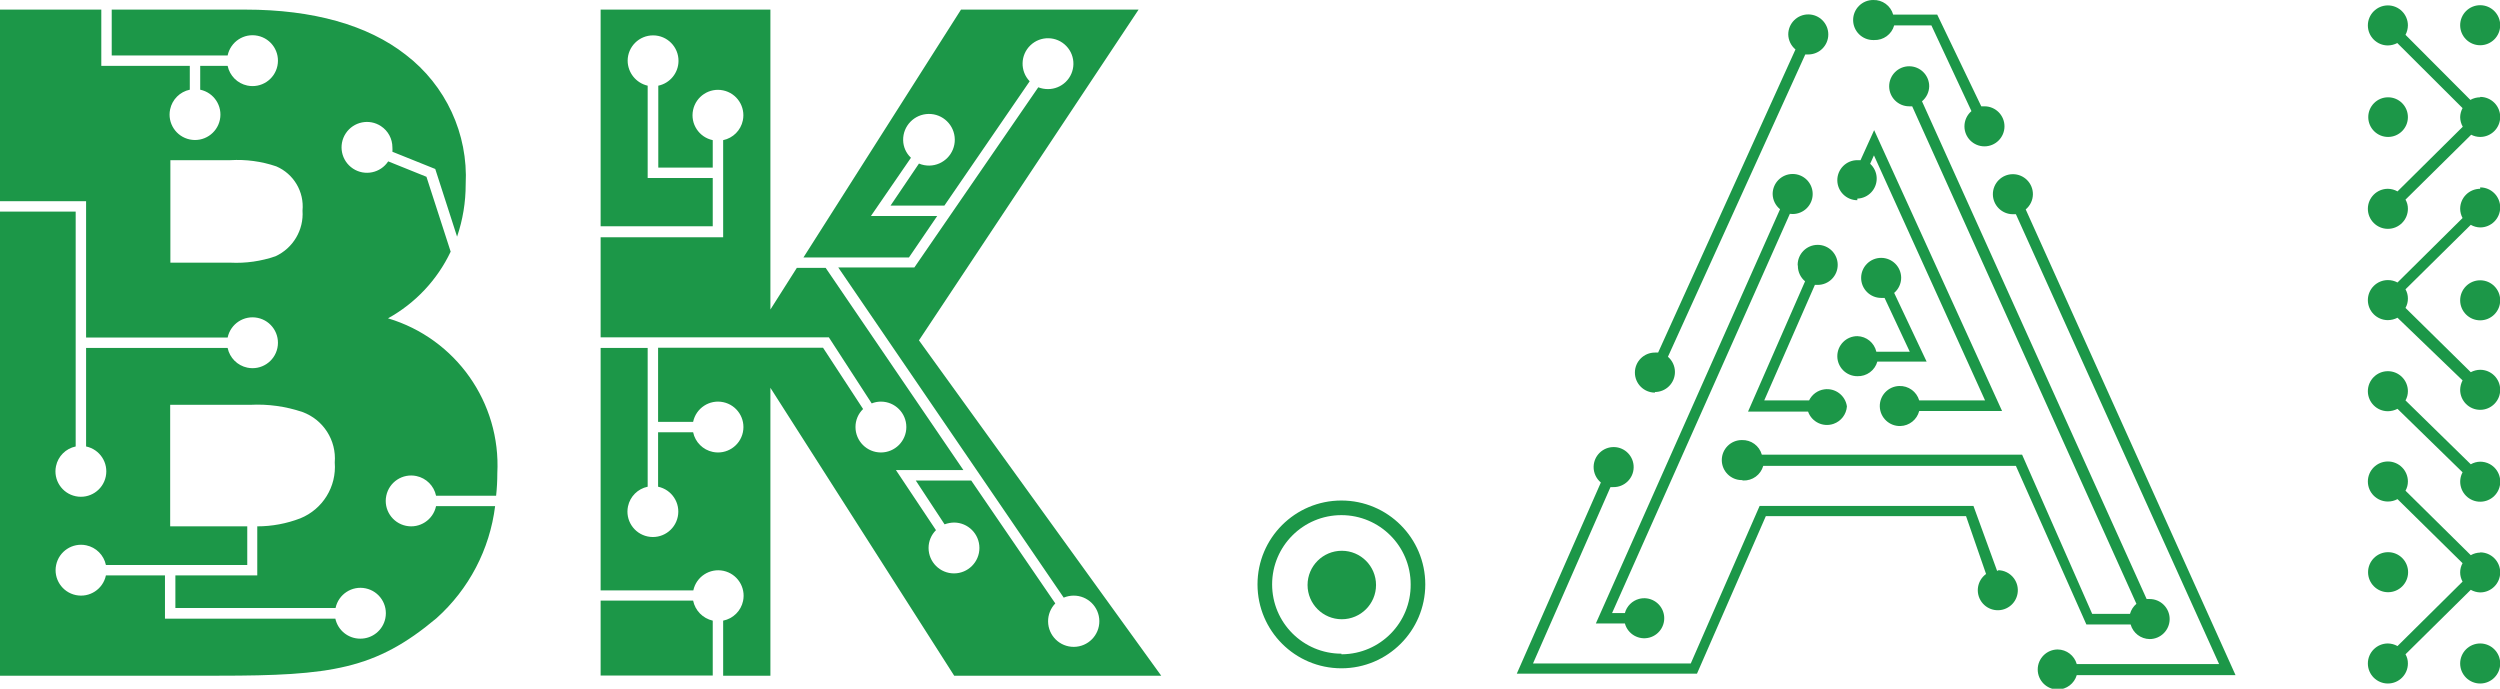
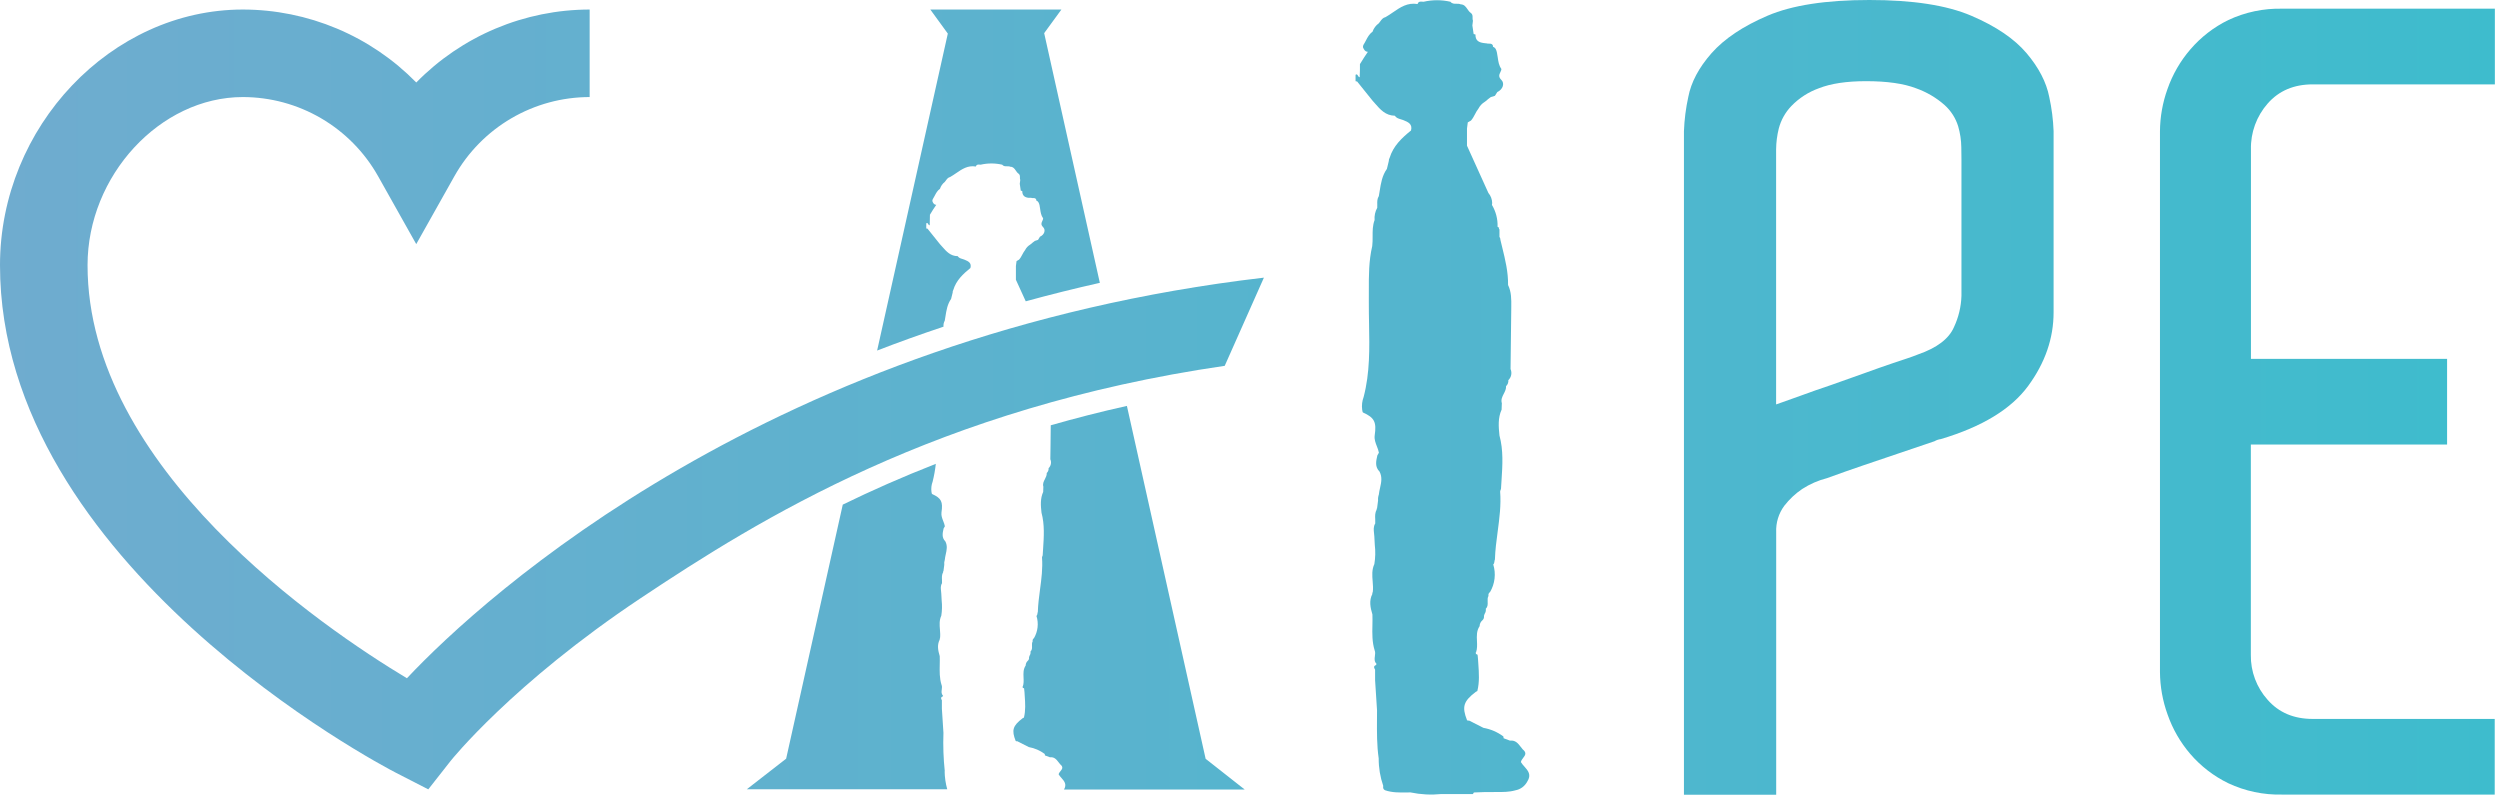
- <svg xmlns="http://www.w3.org/2000/svg" xmlns:xlink="http://www.w3.org/1999/xlink" viewBox="0 0 124.87 34.4" overflow="hidden">
+ <svg xmlns="http://www.w3.org/2000/svg" width="151" height="48" viewBox="0 0 151 48" fill="none">
+   <path fill-rule="evenodd" clip-rule="evenodd" d="M122.402 3.209C121.66 2.336 120.547 1.583 119.062 0.949C117.578 0.315 115.526 -0.001 112.908 3.87376e-06C110.287 3.87376e-06 108.238 0.316 106.76 0.949C105.282 1.582 104.155 2.335 103.38 3.209C102.611 4.082 102.142 4.966 101.972 5.86C101.823 6.539 101.736 7.23 101.71 7.924V48H107.282V32.152C107.257 31.577 107.43 31.011 107.772 30.548C108.077 30.155 108.442 29.812 108.854 29.534C109.317 29.235 109.825 29.014 110.358 28.878C111.058 28.622 111.8 28.36 112.585 28.093C113.241 27.876 113.951 27.636 114.714 27.372C115.478 27.108 116.187 26.868 116.843 26.651C116.961 26.582 117.092 26.538 117.227 26.521C119.716 25.779 121.474 24.71 122.5 23.312C123.526 21.915 124.038 20.431 124.037 18.86V7.924C124.011 7.23 123.924 6.539 123.775 5.86C123.601 4.967 123.143 4.084 122.402 3.209ZM118.472 9.626V17.869C118.452 18.527 118.296 19.174 118.015 19.769C117.71 20.466 116.99 21.012 115.854 21.406C115.635 21.494 115.396 21.581 115.133 21.667L114.347 21.929C113.825 22.105 113.235 22.313 112.58 22.551C111.924 22.79 111.269 23.022 110.616 23.249C109.96 23.468 109.338 23.686 108.748 23.904C108.323 24.062 107.948 24.193 107.625 24.305C107.501 24.348 107.385 24.388 107.277 24.427V9.03C107.281 8.6 107.336 8.172 107.44 7.755C107.573 7.25 107.832 6.787 108.193 6.41C108.659 5.926 109.23 5.556 109.863 5.33C110.584 5.046 111.533 4.903 112.71 4.903C113.977 4.903 114.981 5.046 115.723 5.33C116.359 5.554 116.947 5.898 117.452 6.344C117.835 6.688 118.118 7.129 118.271 7.62C118.393 8.035 118.458 8.465 118.463 8.898L118.472 9.626Z" fill="url(#paint0_linear_2026_149)" />
+   <path d="M24.578 40.966C19.496 37.913 5.288 28.285 5.288 16.017C5.288 10.608 9.672 5.862 14.668 5.862C16.331 5.863 17.963 6.306 19.398 7.146C20.834 7.986 22.02 9.192 22.836 10.641L25.141 14.745L27.447 10.641C28.263 9.192 29.449 7.986 30.884 7.146C32.319 6.307 33.952 5.863 35.615 5.862V0.576C33.664 0.578 31.733 0.968 29.935 1.725C28.137 2.481 26.508 3.589 25.143 4.982C23.777 3.589 22.148 2.481 20.349 1.725C18.55 0.968 16.619 0.578 14.668 0.576C6.725 0.576 0 7.645 0 16.017C0 34.097 22.949 46.182 23.925 46.68L25.868 47.677L27.213 45.965C27.249 45.919 30.95 41.291 38.699 36.128C45.848 31.367 56.639 24.619 73.973 22.096L76.34 16.77C46.669 20.234 29.278 35.959 24.578 40.966Z" fill="url(#paint1_linear_2026_149)" />
+   <path d="M136.972 6.248C136.295 7.015 135.932 8.008 135.957 9.031V21.675H147.804V26.849H135.951V39.554C135.934 40.555 136.297 41.525 136.966 42.27C137.642 43.039 138.548 43.423 139.685 43.423H150.681V47.992H137.848C136.72 48.02 135.602 47.785 134.581 47.304C133.706 46.877 132.926 46.276 132.291 45.537C131.69 44.835 131.225 44.027 130.921 43.154C130.625 42.335 130.47 41.472 130.462 40.601V7.924C130.469 7.056 130.622 6.196 130.915 5.38C131.222 4.5 131.692 3.686 132.301 2.98C132.936 2.241 133.715 1.638 134.591 1.21C135.612 0.732 136.73 0.497 137.857 0.525H150.69V5.096H139.69C138.554 5.096 137.648 5.48 136.972 6.248Z" fill="url(#paint2_linear_2026_149)" />
+   <path d="M91.973 45.262C91.932 45.215 91.893 45.165 91.855 45.114C91.694 44.905 91.533 44.695 91.204 44.734L90.82 44.591C90.818 44.554 90.812 44.517 90.803 44.48C90.448 44.217 90.037 44.04 89.602 43.963L88.731 43.521C88.711 43.528 88.69 43.53 88.669 43.527C88.648 43.524 88.628 43.516 88.61 43.504C88.29 42.689 88.389 42.361 89.131 41.792C89.162 41.769 89.195 41.751 89.231 41.738C89.368 41.195 89.329 40.648 89.291 40.1C89.284 40 89.277 39.901 89.271 39.801C89.271 39.743 89.263 39.686 89.255 39.628C89.251 39.602 89.247 39.576 89.244 39.55C89.232 39.534 89.216 39.522 89.198 39.515C89.18 39.508 89.16 39.506 89.141 39.509C89.14 39.506 89.14 39.503 89.14 39.499C89.14 39.498 89.14 39.497 89.14 39.496C89.14 39.495 89.14 39.493 89.141 39.492C89.143 39.486 89.145 39.481 89.146 39.475C89.148 39.465 89.147 39.454 89.144 39.445C89.139 39.429 89.128 39.416 89.114 39.408H89.152C89.23 39.185 89.219 38.951 89.209 38.717C89.194 38.408 89.18 38.099 89.369 37.819C89.37 37.751 89.385 37.685 89.414 37.624C89.443 37.563 89.485 37.51 89.536 37.467C89.574 37.434 89.602 37.393 89.619 37.346C89.635 37.299 89.639 37.249 89.631 37.2L89.671 37.077C89.729 36.995 89.755 36.894 89.744 36.794C89.745 36.784 89.745 36.773 89.744 36.762C89.867 36.648 89.86 36.497 89.854 36.344C89.849 36.222 89.844 36.099 89.905 35.993C89.894 35.949 89.897 35.903 89.914 35.861C89.931 35.819 89.961 35.783 89.999 35.759C90.146 35.51 90.238 35.232 90.271 34.945C90.305 34.658 90.277 34.367 90.192 34.091C90.246 34.047 90.255 33.981 90.264 33.915C90.27 33.873 90.275 33.83 90.293 33.793C90.31 33.23 90.384 32.67 90.459 32.111C90.565 31.309 90.672 30.507 90.609 29.691C90.609 29.662 90.621 29.632 90.634 29.6C90.647 29.568 90.66 29.535 90.662 29.499C90.671 29.334 90.682 29.169 90.693 29.004C90.751 28.1 90.81 27.197 90.568 26.304C90.513 25.773 90.468 25.247 90.697 24.742C90.697 24.645 90.702 24.549 90.707 24.456C90.709 24.422 90.711 24.39 90.712 24.357C90.645 24.14 90.736 23.962 90.828 23.783C90.903 23.637 90.978 23.491 90.966 23.324C91.015 23.278 91.053 23.222 91.077 23.159C91.101 23.096 91.11 23.029 91.104 22.962C91.192 22.877 91.252 22.767 91.276 22.647C91.3 22.527 91.286 22.402 91.237 22.29L91.279 18.735C91.279 18.665 91.28 18.595 91.281 18.525C91.286 18.079 91.291 17.634 91.087 17.214C91.1 16.436 90.918 15.692 90.736 14.948C90.698 14.797 90.661 14.645 90.626 14.493C90.627 14.435 90.612 14.379 90.582 14.33L90.568 14.312V13.853C90.528 13.83 90.524 13.799 90.553 13.763L90.453 13.697C90.469 13.234 90.351 12.775 90.113 12.377C90.12 12.341 90.126 12.303 90.128 12.266C90.124 12.041 90.043 11.825 89.898 11.653L88.606 8.8V7.762C88.615 7.696 88.623 7.63 88.632 7.565L88.632 7.564C88.64 7.506 88.647 7.449 88.654 7.392L88.847 7.282C88.948 7.168 89.019 7.034 89.09 6.9C89.152 6.781 89.215 6.662 89.3 6.556C89.388 6.387 89.521 6.246 89.684 6.148C89.754 6.102 89.818 6.048 89.876 5.989C89.934 5.951 89.99 5.908 90.044 5.864L90.293 5.787L90.438 5.559C90.781 5.399 90.891 5.034 90.683 4.828C90.488 4.636 90.555 4.499 90.62 4.365C90.652 4.299 90.683 4.234 90.683 4.164C90.531 3.955 90.498 3.716 90.465 3.476C90.451 3.373 90.436 3.271 90.413 3.17C90.378 3.024 90.34 2.884 90.178 2.826C90.169 2.795 90.164 2.763 90.165 2.73C90.107 2.636 90.02 2.636 89.932 2.636C89.881 2.636 89.828 2.636 89.781 2.617H89.755L89.657 2.605L89.588 2.596C89.323 2.554 89.108 2.452 89.118 2.083L89.008 2.056L89.008 2.054C88.983 1.882 88.958 1.71 88.931 1.537L88.933 1.521C88.942 1.432 88.951 1.34 88.966 1.255C88.943 1.197 88.943 1.133 88.944 1.069C88.945 0.964 88.946 0.859 88.839 0.782C88.753 0.726 88.693 0.639 88.633 0.552C88.535 0.41 88.437 0.267 88.224 0.261C88.147 0.225 88.06 0.226 87.972 0.227C87.84 0.229 87.706 0.23 87.606 0.106C87.073 -0.017 86.519 -0.017 85.986 0.106C85.959 0.106 85.932 0.104 85.905 0.101C85.788 0.092 85.672 0.083 85.621 0.244C85.016 0.141 84.576 0.442 84.137 0.744C83.989 0.846 83.84 0.947 83.686 1.034C83.529 1.069 83.447 1.183 83.364 1.297L83.364 1.297C83.338 1.334 83.311 1.37 83.282 1.405C83.103 1.532 82.969 1.713 82.898 1.921C82.706 2.053 82.604 2.249 82.501 2.446C82.455 2.535 82.408 2.625 82.352 2.709C82.325 2.759 82.316 2.817 82.329 2.872C82.389 3.001 82.452 3.124 82.62 3.13L82.381 3.487C82.352 3.534 82.323 3.581 82.294 3.628C82.243 3.71 82.192 3.792 82.141 3.872C82.141 4.127 82.141 4.385 82.126 4.64L82.137 4.656C82.085 4.678 82.054 4.628 82.023 4.577C81.987 4.516 81.95 4.455 81.876 4.519V4.903C81.904 4.916 81.935 4.921 81.966 4.917L82.902 6.081C82.953 6.137 83.004 6.195 83.054 6.253C83.371 6.617 83.688 6.98 84.247 6.99C84.337 7.126 84.475 7.166 84.613 7.207C84.654 7.219 84.695 7.231 84.735 7.246C84.744 7.249 84.754 7.253 84.764 7.257L84.784 7.265C85.037 7.368 85.331 7.487 85.225 7.882C84.668 8.333 84.153 8.817 83.934 9.532C83.899 9.59 83.882 9.657 83.884 9.724C83.857 9.839 83.829 9.955 83.801 10.069L83.8 10.07L83.8 10.071C83.79 10.114 83.779 10.158 83.769 10.201C83.48 10.605 83.406 11.072 83.332 11.54L83.332 11.54L83.332 11.54L83.332 11.541C83.316 11.642 83.3 11.743 83.282 11.843C83.179 12.004 83.183 12.177 83.187 12.352C83.189 12.417 83.191 12.483 83.186 12.549C83.06 12.775 83.004 13.034 83.025 13.292C82.904 13.614 82.905 13.947 82.906 14.279C82.906 14.475 82.907 14.67 82.883 14.864C82.673 15.755 82.675 16.658 82.678 17.563C82.679 17.792 82.68 18.02 82.677 18.249C82.675 18.684 82.683 19.119 82.691 19.553C82.719 21.038 82.746 22.518 82.364 23.977C82.272 24.222 82.241 24.486 82.275 24.745C82.28 24.763 82.284 24.785 82.287 24.806C82.294 24.854 82.302 24.903 82.326 24.915C83.015 25.226 83.152 25.491 83.031 26.304C83.001 26.542 83.082 26.749 83.163 26.956C83.212 27.083 83.262 27.211 83.286 27.345C83.26 27.4 83.229 27.452 83.194 27.501L83.19 27.518C83.112 27.858 83.035 28.195 83.325 28.486C83.5 28.818 83.427 29.144 83.355 29.469C83.325 29.604 83.295 29.739 83.282 29.874C83.241 29.987 83.225 30.107 83.236 30.227L83.173 30.713L83.142 30.742L83.154 30.782C83.044 30.969 83.053 31.167 83.063 31.366V31.366C83.067 31.45 83.07 31.534 83.065 31.616C82.947 31.808 82.97 32.009 82.992 32.211C83 32.274 83.007 32.337 83.01 32.4L83.038 32.917C83.083 33.301 83.074 33.689 83.011 34.07C82.852 34.411 82.88 34.763 82.909 35.114C82.927 35.335 82.944 35.556 82.915 35.774C82.901 35.784 82.89 35.8 82.886 35.817C82.882 35.835 82.885 35.853 82.894 35.868C82.677 36.283 82.771 36.7 82.894 37.115C82.903 37.332 82.898 37.55 82.894 37.768C82.883 38.276 82.873 38.783 83.029 39.281C83.075 39.391 83.059 39.509 83.044 39.627C83.021 39.794 82.999 39.961 83.15 40.107C83.144 40.109 83.138 40.112 83.133 40.116C83.129 40.12 83.125 40.125 83.122 40.13C83.119 40.136 83.118 40.142 83.118 40.148C83.117 40.154 83.118 40.161 83.121 40.166C82.944 40.224 82.988 40.334 83.056 40.447V41.091L83.173 42.908C83.173 43.08 83.172 43.251 83.17 43.423V43.423C83.165 44.216 83.159 45.015 83.273 45.806C83.27 46.371 83.363 46.932 83.547 47.466C83.53 47.575 83.538 47.677 83.657 47.731C84.084 47.877 84.521 47.871 84.958 47.864C85.037 47.863 85.115 47.862 85.194 47.862C85.807 47.99 86.435 48.023 87.058 47.96H88.964C88.986 47.929 89.005 47.898 89.023 47.865L89.646 47.842H89.911C90.073 47.835 90.235 47.836 90.397 47.837C90.775 47.839 91.152 47.842 91.523 47.737C91.677 47.709 91.822 47.647 91.947 47.555C92.073 47.463 92.175 47.343 92.248 47.205C92.513 46.797 92.293 46.548 92.074 46.301C91.996 46.214 91.919 46.127 91.863 46.032C91.873 45.941 91.936 45.86 91.998 45.779C92.118 45.624 92.235 45.472 91.973 45.262Z" fill="url(#paint3_linear_2026_149)" />
+   <path d="M57.063 19.369C57.002 19.479 56.975 19.605 56.988 19.731C55.612 20.192 54.271 20.672 52.978 21.174L57.248 2.029L56.191 0.576H64.109L63.068 2.002L66.43 17.083C64.899 17.428 63.408 17.8 61.955 18.199L61.361 16.899V16.067C61.366 16.033 61.37 16 61.374 15.967C61.383 15.901 61.391 15.837 61.4 15.771L61.55 15.682C61.633 15.593 61.69 15.486 61.747 15.377C61.797 15.284 61.847 15.19 61.915 15.106C61.983 14.971 62.087 14.858 62.216 14.779C62.272 14.742 62.324 14.699 62.372 14.652C62.418 14.62 62.462 14.585 62.505 14.551L62.697 14.489L62.814 14.297C63.087 14.178 63.173 13.886 63.006 13.721C62.85 13.566 62.903 13.457 62.955 13.349C62.981 13.296 63.006 13.243 63.006 13.187C62.881 13.017 62.853 12.82 62.825 12.622C62.815 12.545 62.804 12.467 62.787 12.391L62.786 12.387C62.754 12.273 62.722 12.162 62.595 12.116C62.587 12.091 62.583 12.065 62.583 12.039C62.537 11.963 62.468 11.963 62.398 11.963C62.358 11.964 62.318 11.964 62.282 11.949H62.128C61.909 11.922 61.744 11.834 61.744 11.538L61.655 11.517C61.645 11.448 61.635 11.378 61.624 11.309C61.614 11.24 61.604 11.171 61.594 11.102C61.602 11.025 61.609 10.95 61.623 10.873C61.604 10.825 61.604 10.773 61.604 10.721C61.605 10.635 61.606 10.551 61.521 10.489C61.452 10.444 61.403 10.374 61.355 10.303C61.276 10.187 61.197 10.072 61.027 10.072C60.964 10.043 60.893 10.043 60.823 10.044C60.717 10.045 60.612 10.046 60.531 9.947C60.104 9.849 59.66 9.849 59.232 9.947C59.213 9.947 59.193 9.945 59.172 9.943C59.078 9.935 58.983 9.927 58.94 10.058C58.456 9.975 58.104 10.216 57.752 10.458C57.632 10.54 57.513 10.621 57.388 10.691C57.263 10.72 57.197 10.81 57.131 10.902C57.11 10.931 57.088 10.961 57.065 10.988C56.929 11.094 56.828 11.238 56.775 11.402C56.62 11.509 56.538 11.666 56.456 11.823C56.419 11.894 56.382 11.965 56.339 12.032C56.315 12.071 56.308 12.118 56.32 12.162C56.36 12.266 56.418 12.37 56.552 12.37L56.36 12.656L56.168 12.969L56.156 13.586V13.6C56.114 13.618 56.09 13.577 56.065 13.537C56.036 13.488 56.006 13.439 55.947 13.49V13.797C55.969 13.809 55.995 13.813 56.02 13.809L56.769 14.743C56.819 14.796 56.867 14.85 56.914 14.905C57.164 15.19 57.411 15.471 57.845 15.471C57.909 15.576 58.012 15.607 58.118 15.638C58.156 15.649 58.193 15.66 58.229 15.675C58.243 15.68 58.257 15.686 58.271 15.692C58.468 15.774 58.7 15.87 58.614 16.186C58.168 16.549 57.755 16.933 57.58 17.51C57.55 17.557 57.537 17.613 57.542 17.669C57.515 17.773 57.49 17.876 57.465 17.979L57.465 17.979L57.447 18.053C57.22 18.378 57.161 18.753 57.103 19.128C57.09 19.209 57.077 19.289 57.063 19.369Z" fill="url(#paint4_linear_2026_149)" />
+   <path d="M68.065 24.517C66.466 24.872 64.937 25.266 63.465 25.687C63.465 26.127 63.458 26.567 63.451 27.006C63.447 27.25 63.443 27.495 63.44 27.739C63.48 27.829 63.491 27.929 63.472 28.026C63.453 28.122 63.405 28.211 63.335 28.279C63.34 28.333 63.332 28.387 63.313 28.437C63.293 28.487 63.263 28.532 63.223 28.569C63.233 28.703 63.173 28.82 63.113 28.938C63.039 29.08 62.966 29.223 63.019 29.397L63.008 29.71C62.825 30.116 62.86 30.538 62.906 30.963C63.1 31.683 63.052 32.411 63.004 33.139C62.995 33.268 62.986 33.397 62.979 33.526C62.979 33.55 62.968 33.575 62.958 33.599C62.946 33.624 62.935 33.649 62.937 33.674C62.988 34.325 62.903 34.967 62.817 35.608C62.758 36.058 62.698 36.508 62.685 36.962C62.671 36.991 62.666 37.025 62.662 37.058C62.654 37.111 62.647 37.165 62.602 37.2C62.673 37.422 62.696 37.657 62.669 37.889C62.643 38.12 62.569 38.344 62.451 38.545C62.419 38.565 62.395 38.594 62.381 38.629C62.367 38.663 62.365 38.701 62.374 38.737C62.325 38.822 62.329 38.92 62.333 39.017C62.338 39.137 62.343 39.256 62.245 39.348C62.245 39.351 62.245 39.354 62.244 39.358C62.244 39.363 62.244 39.369 62.245 39.375C62.253 39.455 62.232 39.535 62.186 39.602C62.174 39.634 62.163 39.667 62.153 39.7C62.16 39.739 62.157 39.779 62.144 39.816C62.13 39.854 62.108 39.887 62.078 39.913C62.038 39.949 62.006 39.993 61.984 40.042C61.963 40.091 61.951 40.144 61.951 40.197C61.8 40.422 61.811 40.669 61.822 40.916C61.831 41.105 61.839 41.293 61.776 41.471H61.751C61.762 41.478 61.771 41.489 61.775 41.501C61.778 41.513 61.778 41.526 61.773 41.538V41.552C61.788 41.549 61.804 41.551 61.819 41.557C61.834 41.562 61.847 41.572 61.857 41.584C61.857 41.631 61.863 41.677 61.87 41.724C61.873 41.746 61.876 41.767 61.878 41.788C61.883 41.873 61.889 41.957 61.894 42.042C61.924 42.475 61.953 42.91 61.846 43.341C61.817 43.351 61.79 43.365 61.765 43.383C61.169 43.84 61.09 44.102 61.348 44.755C61.362 44.764 61.377 44.771 61.394 44.773C61.411 44.776 61.428 44.775 61.444 44.77L62.141 45.124C62.489 45.186 62.818 45.328 63.102 45.539C63.109 45.568 63.113 45.597 63.115 45.627L63.417 45.74C63.684 45.709 63.813 45.877 63.943 46.047C63.974 46.087 64.005 46.127 64.038 46.165C64.249 46.336 64.15 46.458 64.051 46.58C64.001 46.642 63.951 46.704 63.942 46.772C63.987 46.846 64.047 46.915 64.108 46.984C64.28 47.179 64.452 47.375 64.264 47.689H75.182L72.82 45.831L68.065 24.517Z" fill="url(#paint5_linear_2026_149)" />
+   <path d="M56.984 44.267C56.956 45.042 56.983 45.818 57.065 46.59L57.056 46.584C57.061 46.952 57.114 47.317 57.213 47.671H45.108L47.483 45.825L50.903 30.479C52.627 29.639 54.498 28.807 56.523 28.016C56.484 28.378 56.419 28.738 56.331 29.092C56.258 29.287 56.233 29.497 56.26 29.705C56.264 29.72 56.267 29.738 56.27 29.756C56.276 29.794 56.281 29.83 56.3 29.839C56.854 30.089 56.963 30.3 56.865 30.953C56.842 31.14 56.906 31.306 56.971 31.473C57.011 31.576 57.052 31.679 57.071 31.787C57.049 31.831 57.024 31.874 56.996 31.914L56.993 31.926C56.931 32.199 56.869 32.469 57.1 32.702C57.238 32.967 57.181 33.225 57.123 33.484C57.099 33.595 57.074 33.705 57.065 33.816C57.032 33.913 57.022 34.015 57.034 34.116C57.017 34.241 57 34.372 56.984 34.5L56.958 34.525L56.967 34.558C56.881 34.706 56.888 34.865 56.896 35.024C56.899 35.092 56.902 35.16 56.898 35.227C56.803 35.38 56.821 35.541 56.84 35.703C56.846 35.754 56.851 35.804 56.854 35.855L56.877 36.27C56.91 36.576 56.903 36.886 56.854 37.19C56.727 37.463 56.749 37.744 56.772 38.024C56.786 38.202 56.801 38.38 56.777 38.556C56.765 38.565 56.757 38.577 56.754 38.591C56.751 38.604 56.753 38.619 56.76 38.631C56.585 38.964 56.662 39.298 56.76 39.63C56.767 39.807 56.764 39.983 56.76 40.159C56.752 40.559 56.743 40.96 56.867 41.36C56.909 41.45 56.896 41.549 56.883 41.647C56.865 41.78 56.847 41.912 56.965 42.023C56.96 42.024 56.956 42.026 56.952 42.029C56.948 42.032 56.945 42.035 56.942 42.04C56.94 42.044 56.939 42.049 56.939 42.054C56.939 42.059 56.94 42.064 56.942 42.069C56.8 42.115 56.834 42.203 56.89 42.294V42.81C56.922 43.297 56.954 43.783 56.984 44.267Z" fill="url(#paint6_linear_2026_149)" />
  <defs>
-     <linearGradient x1="-29.84" y1="-35.63" x2="191.16" y2="51.37" gradientUnits="userSpaceOnUse" id="linear-gradient">
-       <stop offset="0" stop-color="#93CC82" />
-       <stop offset="1" stop-color="#00B5A3" />
+     <linearGradient id="paint0_linear_2026_149" x1="0" y1="24" x2="150.69" y2="24" gradientUnits="userSpaceOnUse">
+       <stop stop-color="#6FACCF" />
+       <stop offset="1" stop-color="#3EBCCD" />
    </linearGradient>
-     <linearGradient x1="-26.22" y1="-44.82" x2="194.78" y2="42.18" xlink:href="#linear-gradient" id="linear-gradient-2" />
-     <linearGradient x1="-30.07" y1="-35.02" x2="190.93" y2="51.98" xlink:href="#linear-gradient" id="linear-gradient-3" />
-     <linearGradient x1="-31.61" y1="-31.11" x2="189.39" y2="55.89" xlink:href="#linear-gradient" id="linear-gradient-4" />
-     <linearGradient x1="-30.45" y1="-34.06" x2="190.55" y2="52.94" xlink:href="#linear-gradient" id="linear-gradient-5" />
-     <linearGradient x1="-36.33" y1="-19.14" x2="184.67" y2="67.86" xlink:href="#linear-gradient" id="linear-gradient-6" />
-     <linearGradient x1="-33.4" y1="-26.57" x2="187.6" y2="60.43" xlink:href="#linear-gradient" id="linear-gradient-7" />
-     <linearGradient x1="-31.68" y1="-30.94" x2="189.32" y2="56.06" xlink:href="#linear-gradient" id="linear-gradient-8" />
-     <linearGradient x1="-30.84" y1="-33.07" x2="190.16" y2="53.93" xlink:href="#linear-gradient" id="linear-gradient-9" />
-     <linearGradient x1="-32.64" y1="-28.49" x2="188.35" y2="58.51" xlink:href="#linear-gradient" id="linear-gradient-10" />
-     <linearGradient x1="-31.71" y1="-30.85" x2="189.29" y2="56.15" xlink:href="#linear-gradient" id="linear-gradient-11" />
-     <linearGradient x1="-31.71" y1="-30.85" x2="189.29" y2="56.15" xlink:href="#linear-gradient" id="linear-gradient-12" />
-     <linearGradient x1="-29.08" y1="-37.54" x2="191.92" y2="49.46" xlink:href="#linear-gradient" id="linear-gradient-13" />
-     <linearGradient x1="-26.45" y1="-44.22" x2="194.55" y2="42.78" xlink:href="#linear-gradient" id="linear-gradient-14" />
-     <linearGradient x1="-26.45" y1="-44.22" x2="194.55" y2="42.78" xlink:href="#linear-gradient" id="linear-gradient-15" />
-     <linearGradient x1="-23.96" y1="-50.54" x2="197.04" y2="36.46" xlink:href="#linear-gradient" id="linear-gradient-16" />
-     <linearGradient x1="-23.96" y1="-50.54" x2="197.04" y2="36.46" xlink:href="#linear-gradient" id="linear-gradient-17" />
-     <linearGradient x1="-21.79" y1="-56.07" x2="199.21" y2="30.93" xlink:href="#linear-gradient" id="linear-gradient-18" />
-     <linearGradient x1="-42.77" y1="-2.78" x2="178.23" y2="84.22" xlink:href="#linear-gradient" id="linear-gradient-19" />
-     <linearGradient x1="-44.51" y1="1.65" x2="176.49" y2="88.65" xlink:href="#linear-gradient" id="linear-gradient-20" />
-     <linearGradient x1="-37.57" y1="-15.98" x2="183.43" y2="71.02" xlink:href="#linear-gradient" id="linear-gradient-21" />
-     <linearGradient x1="-38.94" y1="-12.49" x2="182.06" y2="74.51" xlink:href="#linear-gradient" id="linear-gradient-22" />
+     <linearGradient id="paint1_linear_2026_149" x1="0" y1="24" x2="150.69" y2="24" gradientUnits="userSpaceOnUse">
+       <stop stop-color="#6FACCF" />
+       <stop offset="1" stop-color="#3EBCCD" />
+     </linearGradient>
+     <linearGradient id="paint2_linear_2026_149" x1="0" y1="24" x2="150.69" y2="24" gradientUnits="userSpaceOnUse">
+       <stop stop-color="#6FACCF" />
+       <stop offset="1" stop-color="#3EBCCD" />
+     </linearGradient>
+     <linearGradient id="paint3_linear_2026_149" x1="0" y1="24" x2="150.69" y2="24" gradientUnits="userSpaceOnUse">
+       <stop stop-color="#6FACCF" />
+       <stop offset="1" stop-color="#3EBCCD" />
+     </linearGradient>
+     <linearGradient id="paint4_linear_2026_149" x1="0" y1="24" x2="150.69" y2="24" gradientUnits="userSpaceOnUse">
+       <stop stop-color="#6FACCF" />
+       <stop offset="1" stop-color="#3EBCCD" />
+     </linearGradient>
+     <linearGradient id="paint5_linear_2026_149" x1="0" y1="24" x2="150.69" y2="24" gradientUnits="userSpaceOnUse">
+       <stop stop-color="#6FACCF" />
+       <stop offset="1" stop-color="#3EBCCD" />
+     </linearGradient>
+     <linearGradient id="paint6_linear_2026_149" x1="0" y1="24" x2="150.69" y2="24" gradientUnits="userSpaceOnUse">
+       <stop stop-color="#6FACCF" />
+       <stop offset="1" stop-color="#3EBCCD" />
+     </linearGradient>
  </defs>
-   <g id="Layer_2">
-     <g id="Layer_1-2">
-       <path d="M82.66 19.58C83.212 19.58 83.66 19.132 83.66 18.58 83.66 18.288 83.532 18.01 83.31 17.82L90.17 2.72 90.32 2.72C90.872 2.72 91.32 2.272 91.32 1.72 91.32 1.168 90.872 0.72 90.32 0.72 89.768 0.72 89.32 1.168 89.32 1.72 89.325 2.01 89.457 2.284 89.68 2.47L82.82 17.61 82.66 17.61C82.108 17.61 81.66 18.058 81.66 18.61 81.66 19.162 82.108 19.61 82.66 19.61Z" fill="#1C9748" />
-       <path d="M93.61 2C94.072 2.017 94.486 1.715 94.61 1.27L96.47 1.27 98.47 5.55C98.248 5.74 98.12 6.018 98.12 6.31 98.12 6.862 98.568 7.31 99.12 7.31 99.672 7.31 100.12 6.862 100.12 6.31 100.12 5.758 99.672 5.31 99.12 5.31L98.96 5.31 96.76 0.73 94.56 0.73C94.436 0.285 94.022-0.017 93.56 1.90735e-08 93.008 1.90735e-08 92.56 0.448 92.56 1 92.56 1.552 93.008 2 93.56 2Z" fill="#1C9748" />
-       <path d="M92.77 9.92C93.322 9.902 93.755 9.44 93.737 8.888 93.729 8.618 93.611 8.362 93.41 8.18L93.6 7.76 99.15 20 95.86 20C95.732 19.559 95.319 19.262 94.86 19.28 94.308 19.298 93.875 19.759 93.892 20.311 93.91 20.863 94.372 21.297 94.924 21.279 95.368 21.265 95.749 20.96 95.86 20.53L100 20.53 93.61 6.5 92.93 8 92.77 8C92.218 8 91.77 8.448 91.77 9 91.77 9.552 92.218 10 92.77 10Z" fill="#1C9748" />
-       <path d="M89.8 13.28C89.799 13.577 89.931 13.86 90.16 14.05L87.31 20.56 90.31 20.56C90.494 21.081 91.066 21.353 91.586 21.169 91.96 21.037 92.221 20.696 92.25 20.3 92.174 19.753 91.669 19.371 91.122 19.447 90.792 19.492 90.506 19.7 90.36 20L88.12 20 90.65 14.23 90.79 14.23C91.342 14.23 91.79 13.782 91.79 13.23 91.79 12.678 91.342 12.23 90.79 12.23 90.238 12.23 89.79 12.678 89.79 13.23Z" fill="#1C9748" />
-       <path d="M87.07 24C87.532 24.017 87.945 23.715 88.07 23.27L100.69 23.27 104.21 31.19 106.42 31.19C106.54 31.617 106.926 31.914 107.37 31.92 107.922 31.92 108.37 31.472 108.37 30.92 108.37 30.368 107.922 29.92 107.37 29.92L107.22 29.92 96 5.06C96.223 4.874 96.355 4.6 96.36 4.31 96.36 3.758 95.912 3.31 95.36 3.31 94.808 3.31 94.36 3.758 94.36 4.31 94.36 4.862 94.808 5.31 95.36 5.31L95.51 5.31 106.71 30.16C106.555 30.29 106.444 30.465 106.39 30.66L104.5 30.66 101 22.71 88 22.71C87.876 22.265 87.462 21.963 87 21.98 86.448 21.98 86 22.428 86 22.98 86 23.532 86.448 23.98 87 23.98Z" fill="#1C9748" />
-       <path d="M99.82 28.51 99.75 28.51 98.57 25.27 87.89 25.27 84.45 33.14 76.57 33.14 80.44 24.33 80.58 24.33C81.132 24.34 81.588 23.901 81.598 23.348 81.608 22.796 81.169 22.34 80.617 22.33 80.064 22.32 79.609 22.76 79.598 23.312 79.593 23.616 79.726 23.906 79.96 24.1L75.76 33.65 84.76 33.65 88.2 25.78 98.2 25.78 99.2 28.67C98.753 28.994 98.653 29.619 98.977 30.067 99.301 30.514 99.926 30.614 100.373 30.29 100.821 29.966 100.92 29.34 100.596 28.893 100.405 28.629 100.096 28.475 99.77 28.48Z" fill="#1C9748" />
-       <path d="M89.54 10.69C90.092 10.69 90.54 10.242 90.54 9.69 90.54 9.138 90.092 8.69 89.54 8.69 88.988 8.69 88.54 9.138 88.54 9.69 88.545 9.986 88.68 10.264 88.91 10.45L79.71 31.14 81.16 31.14C81.304 31.673 81.852 31.989 82.386 31.846 82.919 31.702 83.235 31.153 83.091 30.62 82.948 30.087 82.399 29.771 81.866 29.914 81.522 30.007 81.253 30.276 81.16 30.62L80.52 30.62 89.4 10.68Z" fill="#1C9748" />
-       <path d="M101.54 9.7C101.54 9.148 101.092 8.7 100.54 8.7 99.988 8.7 99.54 9.148 99.54 9.7 99.54 10.252 99.988 10.7 100.54 10.7L100.69 10.7 110.84 33.17 103.73 33.17C103.61 32.743 103.224 32.446 102.78 32.44 102.228 32.44 101.78 32.888 101.78 33.44 101.78 33.992 102.228 34.44 102.78 34.44 103.221 34.436 103.607 34.143 103.73 33.72L111.66 33.72 101.18 10.46C101.406 10.272 101.538 9.994 101.54 9.7Z" fill="#1C9748" />
-       <path d="M92.77 16.79C92.218 16.79 91.77 17.238 91.77 17.79 91.77 18.342 92.218 18.79 92.77 18.79 93.232 18.807 93.645 18.505 93.77 18.06L96.23 18.06 94.61 14.63C94.829 14.442 94.957 14.169 94.96 13.88 94.96 13.328 94.512 12.88 93.96 12.88 93.408 12.88 92.96 13.328 92.96 13.88 92.96 14.432 93.408 14.88 93.96 14.88L94.13 14.88 95.39 17.57 93.72 17.57C93.619 17.123 93.228 16.802 92.77 16.79Z" fill="#1C9748" />
-       <path d="M123.88 32.14C123.328 32.14 122.88 32.588 122.88 33.14 122.88 33.692 123.328 34.14 123.88 34.14 124.432 34.14 124.88 33.692 124.88 33.14 124.88 32.588 124.432 32.14 123.88 32.14Z" fill="#1C9748" />
-       <path d="M119.28 29.58C119.832 29.58 120.28 29.132 120.28 28.58 120.28 28.028 119.832 27.58 119.28 27.58 118.728 27.58 118.28 28.028 118.28 28.58 118.28 29.132 118.728 29.58 119.28 29.58Z" fill="#1C9748" />
-       <path d="M123.88 27.6C123.715 27.604 123.554 27.648 123.41 27.73L120.15 24.51C120.229 24.37 120.271 24.211 120.27 24.05 120.27 23.498 119.822 23.05 119.27 23.05 118.718 23.05 118.27 23.498 118.27 24.05 118.27 24.602 118.718 25.05 119.27 25.05 119.438 25.051 119.603 25.01 119.75 24.93L123 28.13C122.84 28.416 122.84 28.764 123 29.05L119.75 32.27C119.604 32.187 119.438 32.142 119.27 32.14 118.718 32.14 118.27 32.588 118.27 33.14 118.27 33.692 118.718 34.14 119.27 34.14 119.822 34.14 120.27 33.692 120.27 33.14 120.272 32.979 120.23 32.82 120.15 32.68L123.41 29.46C123.554 29.541 123.715 29.586 123.88 29.59 124.432 29.59 124.88 29.142 124.88 28.59 124.88 28.038 124.432 27.59 123.88 27.59Z" fill="#1C9748" />
-       <path d="M123.88 23.06C123.715 23.064 123.554 23.108 123.41 23.19L120.15 20C120.229 19.86 120.271 19.701 120.27 19.54 120.27 18.988 119.822 18.54 119.27 18.54 118.718 18.54 118.27 18.988 118.27 19.54 118.27 20.092 118.718 20.54 119.27 20.54 119.437 20.538 119.602 20.497 119.75 20.42L123 23.59C122.74 24.078 122.925 24.683 123.413 24.943 123.9 25.202 124.506 25.017 124.765 24.53 125.025 24.042 124.84 23.437 124.353 23.177 124.204 23.098 124.038 23.058 123.87 23.06Z" fill="#1C9748" />
-       <path d="M123.88 14C123.328 14 122.88 14.448 122.88 15 122.88 15.552 123.328 16 123.88 16 124.432 16 124.88 15.552 124.88 15 124.88 14.448 124.432 14 123.88 14Z" fill="#1C9748" />
-       <path d="M123.88 9.43C123.328 9.43 122.88 9.878 122.88 10.43 122.882 10.591 122.924 10.748 123 10.89L119.75 14.11C119.603 14.03 119.438 13.989 119.27 13.99 118.718 13.99 118.27 14.438 118.27 14.99 118.27 15.542 118.718 15.99 119.27 15.99 119.437 15.988 119.602 15.947 119.75 15.87L123 19C122.924 19.145 122.883 19.306 122.88 19.47 122.88 20.022 123.328 20.47 123.88 20.47 124.432 20.47 124.88 20.022 124.88 19.47 124.88 18.918 124.432 18.47 123.88 18.47 123.716 18.473 123.555 18.514 123.41 18.59L120.15 15.38C120.23 15.236 120.272 15.075 120.27 14.91 120.271 14.749 120.229 14.59 120.15 14.45L123.41 11.23C123.554 11.312 123.715 11.356 123.88 11.36 124.432 11.36 124.88 10.912 124.88 10.36 124.88 9.808 124.432 9.36 123.88 9.36Z" fill="#1C9748" />
-       <circle cx="119.28" cy="5.85" r="0.99" fill="#1C9748" />
-       <path d="M123.88 4.86C123.708 4.861 123.539 4.905 123.39 4.99L120.15 1.74C120.226 1.595 120.267 1.434 120.27 1.27 120.27 0.718 119.822 0.27 119.27 0.27 118.718 0.27 118.27 0.718 118.27 1.27 118.27 1.822 118.718 2.27 119.27 2.27 119.434 2.267 119.595 2.226 119.74 2.15L123 5.4C122.925 5.538 122.884 5.693 122.88 5.85 122.882 6.018 122.927 6.184 123.01 6.33L119.75 9.56C119.604 9.477 119.438 9.432 119.27 9.43 118.718 9.43 118.27 9.878 118.27 10.43 118.27 10.982 118.718 11.43 119.27 11.43 119.822 11.43 120.27 10.982 120.27 10.43 120.272 10.269 120.23 10.11 120.15 9.97L123.43 6.73C123.569 6.801 123.723 6.839 123.88 6.84 124.432 6.84 124.88 6.392 124.88 5.84 124.88 5.288 124.432 4.84 123.88 4.84Z" fill="#1C9748" />
-       <path d="M123.88 2.26C124.432 2.26 124.88 1.812 124.88 1.26 124.88 0.708 124.432 0.26 123.88 0.26 123.328 0.26 122.88 0.708 122.88 1.26 122.88 1.812 123.328 2.26 123.88 2.26Z" fill="#1C9748" />
-       <path d="M19.38 15.9C20.746 15.145 21.841 13.98 22.51 12.57L21.3 8.83 19.39 8.06C19.004 8.645 18.216 8.807 17.631 8.421 17.045 8.034 16.884 7.246 17.27 6.661 17.656 6.076 18.444 5.914 19.029 6.301 19.386 6.535 19.6 6.933 19.6 7.36 19.605 7.433 19.605 7.507 19.6 7.58L21.74 8.44 22.83 11.82C23.116 10.98 23.261 10.098 23.26 9.21 23.39 6.687 22.267 4.263 20.26 2.73 18.37 1.25 15.63 0.48 12.26 0.48L5.58 0.48 5.58 2.77 11.37 2.77C11.514 2.083 12.187 1.643 12.873 1.787 13.56 1.93 14 2.603 13.856 3.29 13.713 3.977 13.04 4.417 12.353 4.273 11.859 4.17 11.473 3.784 11.37 3.29L10 3.29 10 4.48C10.687 4.624 11.127 5.297 10.983 5.983 10.839 6.67 10.166 7.11 9.48 6.966 8.793 6.823 8.353 6.15 8.497 5.463 8.6 4.969 8.986 4.583 9.48 4.48L9.48 3.29 5.06 3.29 5.06 0.48 0 0.48 0 10.05 4.3 10.05 4.3 16.86 11.37 16.86C11.514 16.174 12.187 15.733 12.873 15.877 13.56 16.02 14 16.694 13.856 17.38 13.713 18.067 13.04 18.507 12.353 18.363 11.859 18.26 11.473 17.874 11.37 17.38L4.3 17.38 4.3 22.3C4.987 22.444 5.427 23.117 5.283 23.803 5.14 24.49 4.467 24.93 3.78 24.786 3.093 24.643 2.653 23.97 2.797 23.283 2.9 22.789 3.286 22.403 3.78 22.3L3.78 10.57 0 10.57 0 33.75 10.92 33.75C16.54 33.75 18.75 33.44 21.8 30.88 23.422 29.429 24.462 27.439 24.73 25.28L21.78 25.28C21.636 25.966 20.963 26.407 20.277 26.263 19.59 26.119 19.15 25.447 19.294 24.76 19.437 24.073 20.11 23.633 20.797 23.777 21.291 23.88 21.677 24.266 21.78 24.76L24.78 24.76C24.82 24.388 24.84 24.014 24.84 23.64 25.024 20.109 22.768 16.911 19.38 15.9ZM13.76 12.8C13.037 13.049 12.274 13.158 11.51 13.12L8.51 13.12 8.51 8 11.51 8C12.286 7.954 13.064 8.059 13.8 8.31 14.671 8.684 15.2 9.577 15.11 10.52 15.178 11.487 14.64 12.395 13.76 12.8ZM18 31.9C17.399 31.904 16.878 31.487 16.75 30.9L8.24 30.9 8.24 28.74 5.29 28.74C5.146 29.427 4.473 29.867 3.787 29.723 3.1 29.579 2.66 28.907 2.804 28.22 2.947 27.534 3.62 27.093 4.307 27.237 4.801 27.34 5.187 27.726 5.29 28.22L12.35 28.22 12.35 26.29 8.5 26.29 8.5 20.22 12.5 20.22C13.385 20.174 14.271 20.296 15.11 20.58 16.152 20.963 16.811 21.994 16.72 23.1 16.817 24.306 16.121 25.435 15 25.89 14.314 26.154 13.585 26.29 12.85 26.29L12.85 28.74 8.76 28.74 8.76 30.37 16.76 30.37C16.904 29.683 17.577 29.243 18.263 29.387 18.95 29.53 19.39 30.203 19.246 30.89 19.123 31.48 18.602 31.901 18 31.9Z" fill="#1C9748" />
-       <path d="M34.62 30 30 30 30 33.74 35.6 33.74 35.6 31C35.105 30.888 34.722 30.497 34.62 30Z" fill="#1C9748" />
-       <path d="M56.87 0.48 48 0.48 40.13 12.86 45.4 12.86 46.81 10.79 43.5 10.79 45.5 7.88C45.256 7.652 45.115 7.334 45.11 7 45.099 6.288 45.668 5.702 46.381 5.691 47.093 5.68 47.679 6.249 47.69 6.962 47.7 7.674 47.131 8.26 46.419 8.271 46.241 8.273 46.064 8.239 45.9 8.17L44.48 10.27 47.17 10.27 51.43 4.06C50.944 3.554 50.96 2.75 51.466 2.264 51.971 1.778 52.775 1.794 53.261 2.3 53.747 2.806 53.731 3.61 53.226 4.096 52.99 4.322 52.677 4.449 52.35 4.45 52.182 4.451 52.016 4.421 51.86 4.36L45.67 13.36 41.87 13.36 53.13 29.85C53.286 29.786 53.452 29.752 53.62 29.75 54.327 29.744 54.904 30.313 54.91 31.02 54.916 31.727 54.347 32.304 53.64 32.31 52.933 32.315 52.355 31.747 52.35 31.04 52.347 30.704 52.477 30.381 52.71 30.14L48.51 24 45.74 24 47.18 26.19C47.331 26.134 47.489 26.104 47.65 26.1 48.351 26.1 48.92 26.669 48.92 27.37 48.92 28.071 48.351 28.64 47.65 28.64 46.949 28.64 46.38 28.071 46.38 27.37 46.379 27.036 46.513 26.715 46.75 26.48L44.75 23.48 48.12 23.48 41.24 13.38 39.8 13.38 38.48 15.46 38.48 0.48 30 0.48 30 11.3 35.6 11.3 35.6 8.89 32.35 8.89 32.35 4.28C31.767 4.146 31.353 3.628 31.35 3.03 31.354 2.329 31.925 1.763 32.627 1.767 33.328 1.771 33.894 2.342 33.89 3.044 33.887 3.642 33.466 4.157 32.88 4.28L32.88 8.37 35.6 8.37 35.6 7C34.913 6.856 34.473 6.183 34.617 5.497 34.761 4.81 35.434 4.37 36.12 4.514 36.806 4.657 37.247 5.33 37.103 6.017 37 6.511 36.614 6.897 36.12 7L36.12 11.85 30 11.85 30 16.85 41.4 16.85 43.54 20.15C43.686 20.09 43.842 20.06 44 20.06 44.701 20.06 45.27 20.629 45.27 21.33 45.27 22.031 44.701 22.6 44 22.6 43.299 22.6 42.73 22.031 42.73 21.33 42.728 20.991 42.865 20.665 43.11 20.43L41.11 17.37 32.87 17.37 32.87 21.07 34.62 21.07C34.764 20.384 35.437 19.943 36.123 20.087 36.81 20.23 37.25 20.904 37.106 21.59 36.963 22.276 36.29 22.717 35.603 22.573 35.109 22.47 34.723 22.084 34.62 21.59L32.87 21.59 32.87 24.31C33.556 24.454 33.997 25.127 33.853 25.813 33.709 26.5 33.036 26.94 32.35 26.796 31.663 26.653 31.223 25.98 31.367 25.293 31.47 24.799 31.856 24.413 32.35 24.31L32.35 17.38 30 17.38 30 29.49 34.63 29.49C34.776 28.804 35.451 28.366 36.137 28.512 36.823 28.658 37.26 29.333 37.114 30.019 37.009 30.515 36.618 30.901 36.12 31L36.12 33.75 38.48 33.75 38.48 19.37 47.66 33.75 58 33.75 45.9 17Z" fill="#1C9748" />
-       <path d="M67 25C64.686 25 62.81 26.876 62.81 29.19 62.81 31.504 64.686 33.38 67 33.38 69.314 33.38 71.19 31.504 71.19 29.19 71.19 26.876 69.314 25 67 25ZM67 32.65C65.089 32.65 63.54 31.101 63.54 29.19 63.54 27.279 65.089 25.73 67 25.73 68.911 25.73 70.46 27.279 70.46 29.19 70.477 31.101 68.941 32.663 67.03 32.68 67.02 32.68 67.01 32.68 67 32.68Z" fill="#1C9748" />
-       <circle cx="67.02" cy="29.22" r="1.71" fill="#1C9748" />
-     </g>
-   </g>
</svg>
